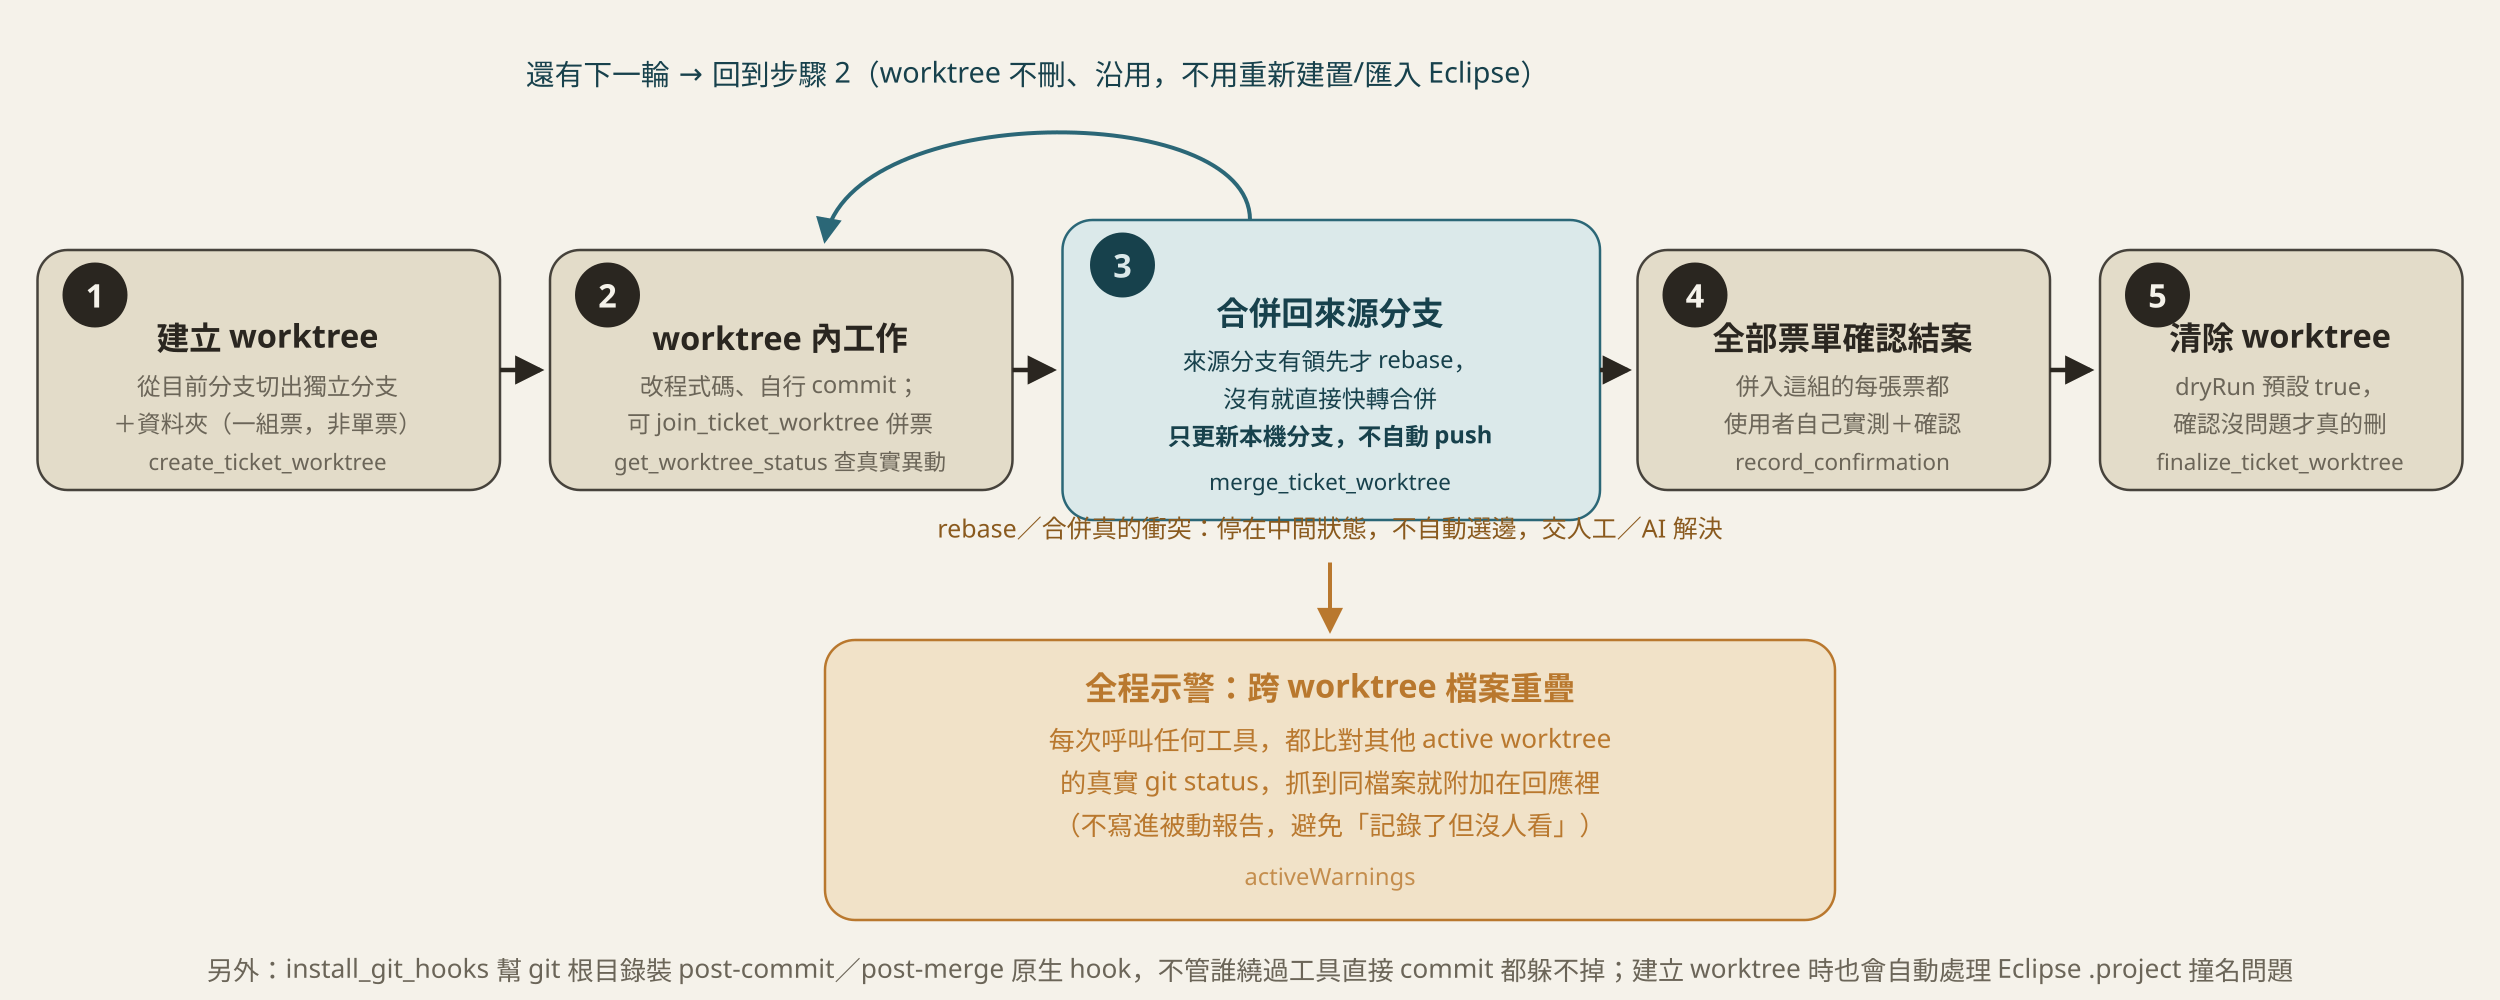
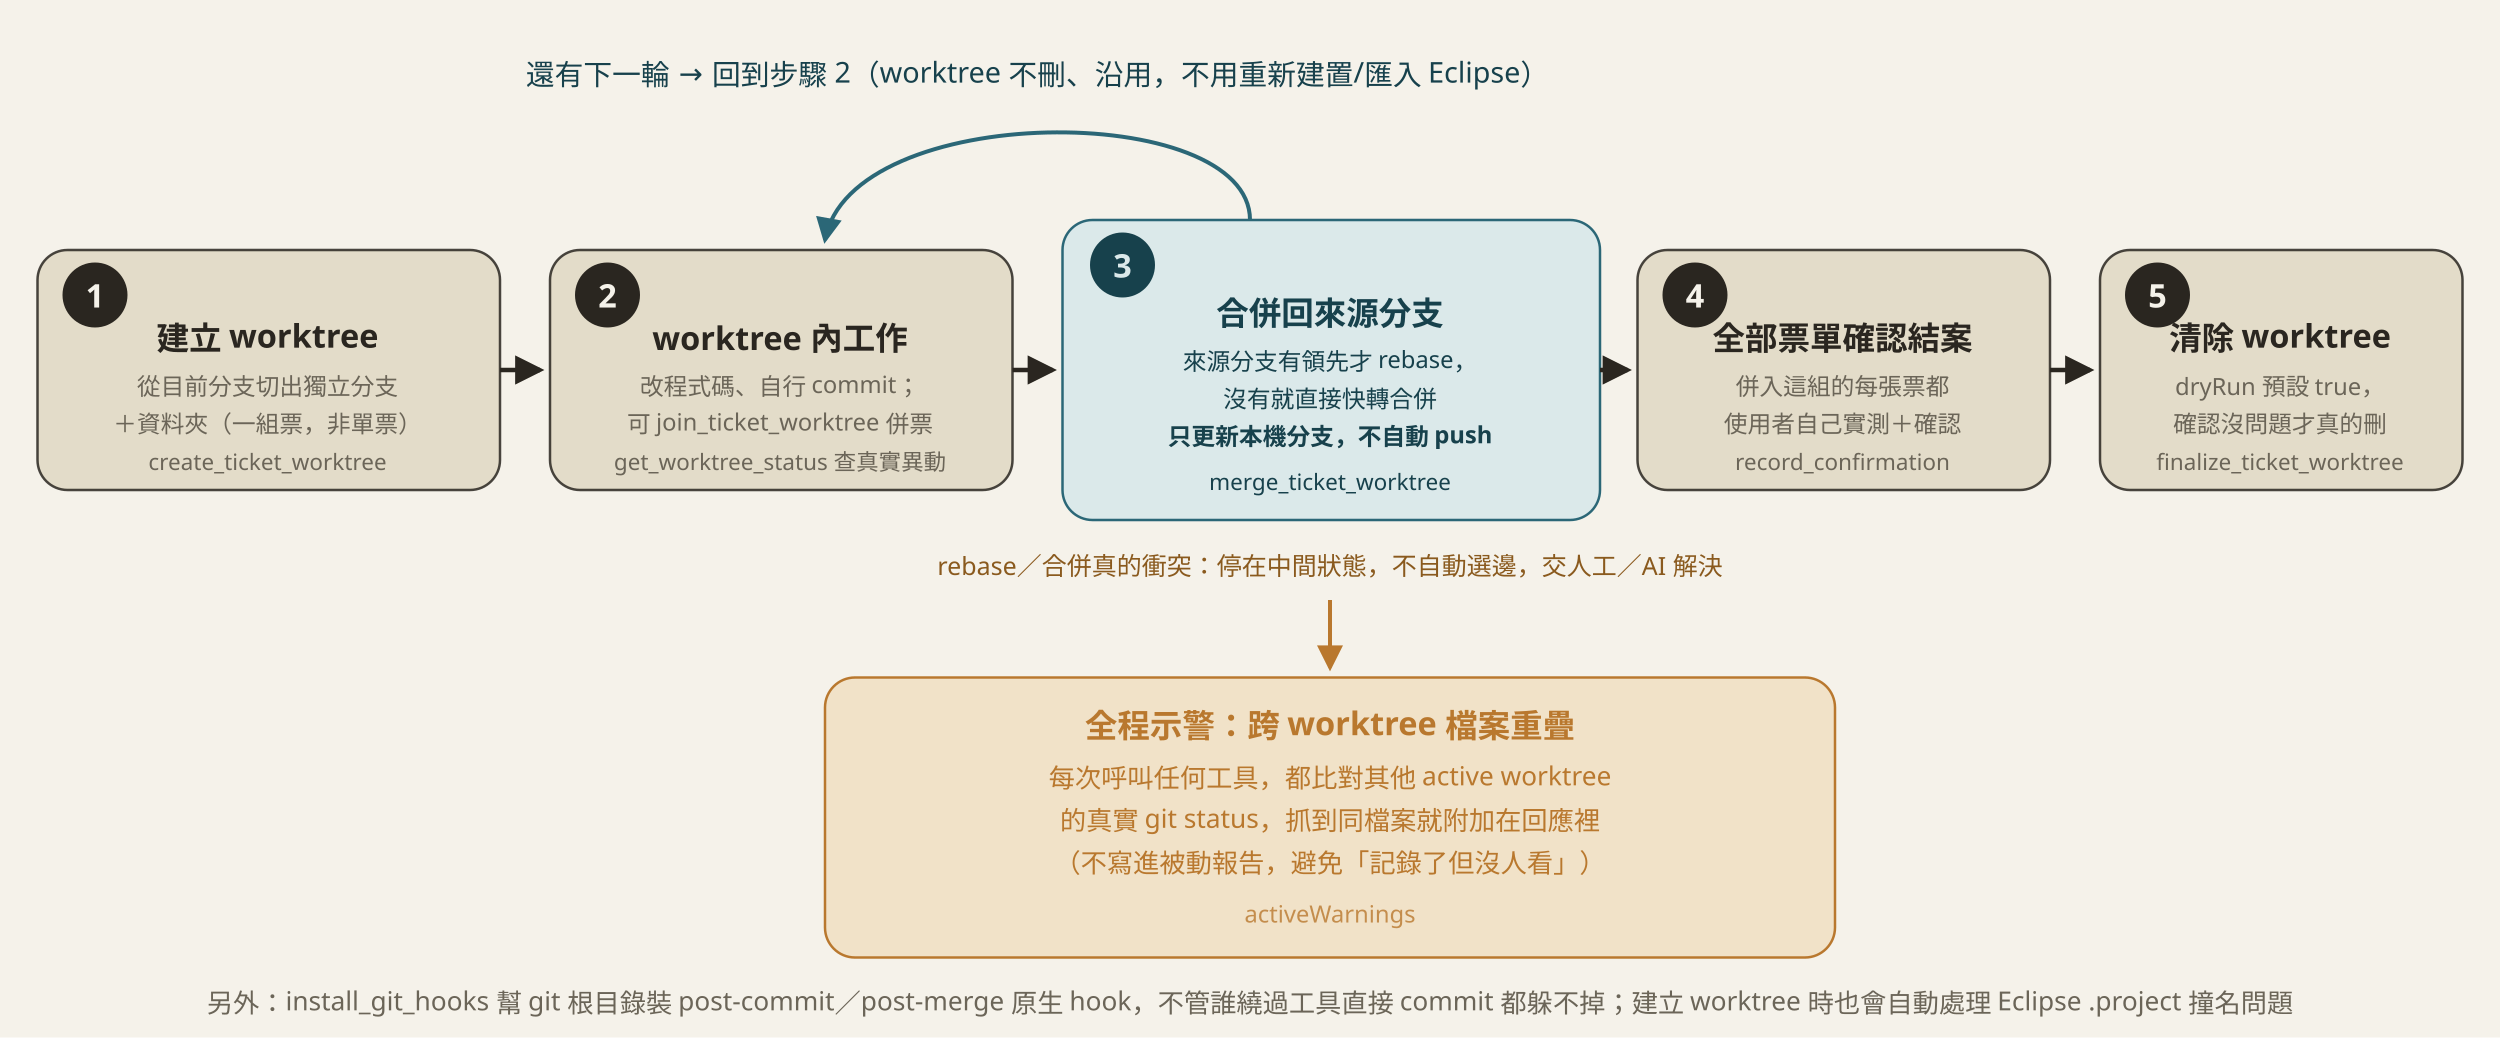
- <svg xmlns="http://www.w3.org/2000/svg" viewBox="0 0 1000 400" role="img" aria-label="多票單併行 worktree 生命週期：建立 worktree、在裡面工作並 commit、需要才 rebase 再合併回來源分支（只更新本機分支不 push），還有下一輪就回到工作步驟繼續沿用同一個 worktree，全部併入的票單都經使用者確認結案後才清除 worktree；過程中每次呼叫工具都會比對其他 worktree 的真實 git 狀態，發現跨 worktree 改到同一個檔案就在回應附上示警">
+ <svg xmlns="http://www.w3.org/2000/svg" viewBox="0 0 1000 415" role="img" aria-label="多票單併行 worktree 生命週期：建立 worktree、在裡面工作並 commit、需要才 rebase 再合併回來源分支（只更新本機分支不 push），還有下一輪就回到工作步驟繼續沿用同一個 worktree，全部併入的票單都經使用者確認結案後才清除 worktree；過程中每次呼叫工具都會比對其他 worktree 的真實 git 狀態，發現跨 worktree 改到同一個檔案就在回應附上示警">
  <defs>
    <marker id="arrowMain2" viewBox="0 0 10 10" refX="8.5" refY="5" markerWidth="6.5" markerHeight="6.5" orient="auto-start-reverse">
      <path d="M0,0 L10,5 L0,10 z" fill="#2a2620" />
    </marker>
    <marker id="arrowAccent2" viewBox="0 0 10 10" refX="8.5" refY="5" markerWidth="6.5" markerHeight="6.5" orient="auto-start-reverse">
      <path d="M0,0 L10,5 L0,10 z" fill="#2b6777" />
    </marker>
    <marker id="arrowWarn2" viewBox="0 0 10 10" refX="8.5" refY="5" markerWidth="6.5" markerHeight="6.5" orient="auto-start-reverse">
      <path d="M0,0 L10,5 L0,10 z" fill="#b9782e" />
    </marker>
  </defs>
-   <rect x="0" y="0" width="1000" height="400" fill="#f5f2ea" />
+   <rect x="0" y="0" width="1000" height="415" fill="#f5f2ea" />
  <g font-family="'Noto Sans TC',sans-serif">
    <rect x="15" y="100" width="185" height="96" rx="12" fill="#e3dcc9" stroke="#2a2620" stroke-opacity="0.85" />
    <circle cx="38" cy="118" r="13" fill="#2a2620" />
    <text x="38" y="123" text-anchor="middle" fill="#f5f2ea" font-weight="700" font-size="13">1</text>
    <text x="107" y="140" text-anchor="middle" font-size="13" font-weight="700" fill="#2a2620">建立 worktree</text>
    <text x="107" y="158" text-anchor="middle" font-size="9.5" fill="#6b6558">從目前分支切出獨立分支</text>
    <text x="107" y="173" text-anchor="middle" font-size="9.5" fill="#6b6558">＋資料夾（一組票，非單票）</text>
    <text x="107" y="188" text-anchor="middle" font-family="'IBM Plex Mono',sans-serif" font-size="9" fill="#6b6558">create_ticket_worktree</text>
    <rect x="220" y="100" width="185" height="96" rx="12" fill="#e3dcc9" stroke="#2a2620" stroke-opacity="0.85" />
    <circle cx="243" cy="118" r="13" fill="#2a2620" />
    <text x="243" y="123" text-anchor="middle" fill="#f5f2ea" font-weight="700" font-size="13">2</text>
    <text x="312" y="140" text-anchor="middle" font-size="13" font-weight="700" fill="#2a2620">worktree 內工作</text>
    <text x="312" y="158" text-anchor="middle" font-size="9.5" fill="#6b6558">改程式碼、自行 commit；</text>
    <text x="312" y="173" text-anchor="middle" font-size="9.5" fill="#6b6558">可 join_ticket_worktree 併票</text>
    <text x="312" y="188" text-anchor="middle" font-family="'IBM Plex Mono',sans-serif" font-size="9" fill="#6b6558">get_worktree_status 查真實異動</text>
    <rect x="425" y="88" width="215" height="120" rx="12" fill="#dbe9ea" stroke="#2b6777" />
    <circle cx="449" cy="106" r="13" fill="#17414c" />
    <text x="449" y="111" text-anchor="middle" fill="#dbe9ea" font-weight="700" font-size="13">3</text>
    <text x="532" y="130" text-anchor="middle" font-size="13" font-weight="700" fill="#17414c">合併回來源分支</text>
    <text x="532" y="148" text-anchor="middle" font-size="9.5" fill="#17414c">來源分支有領先才 rebase，</text>
    <text x="532" y="163" text-anchor="middle" font-size="9.5" fill="#17414c">沒有就直接快轉合併</text>
    <text x="532" y="178" text-anchor="middle" font-size="9.5" fill="#17414c" font-weight="700">只更新本機分支，不自動 push</text>
    <text x="532" y="196" text-anchor="middle" font-family="'IBM Plex Mono',sans-serif" font-size="9" fill="#17414c">merge_ticket_worktree</text>
    <rect x="655" y="100" width="165" height="96" rx="12" fill="#e3dcc9" stroke="#2a2620" stroke-opacity="0.85" />
    <circle cx="678" cy="118" r="13" fill="#2a2620" />
    <text x="678" y="123" text-anchor="middle" fill="#f5f2ea" font-weight="700" font-size="13">4</text>
    <text x="737" y="140" text-anchor="middle" font-size="13" font-weight="700" fill="#2a2620">全部票單確認結案</text>
    <text x="737" y="158" text-anchor="middle" font-size="9.5" fill="#6b6558">併入這組的每張票都</text>
    <text x="737" y="173" text-anchor="middle" font-size="9.5" fill="#6b6558">使用者自己實測＋確認</text>
    <text x="737" y="188" text-anchor="middle" font-family="'IBM Plex Mono',sans-serif" font-size="9" fill="#6b6558">record_confirmation</text>
    <rect x="840" y="100" width="145" height="96" rx="12" fill="#e3dcc9" stroke="#2a2620" stroke-opacity="0.85" />
    <circle cx="863" cy="118" r="13" fill="#2a2620" />
    <text x="863" y="123" text-anchor="middle" fill="#f5f2ea" font-weight="700" font-size="13">5</text>
    <text x="912" y="140" text-anchor="middle" font-size="13" font-weight="700" fill="#2a2620">清除 worktree</text>
    <text x="912" y="158" text-anchor="middle" font-size="9.5" fill="#6b6558">dryRun 預設 true，</text>
    <text x="912" y="173" text-anchor="middle" font-size="9.5" fill="#6b6558">確認沒問題才真的刪</text>
    <text x="912" y="188" text-anchor="middle" font-family="'IBM Plex Mono',sans-serif" font-size="9" fill="#6b6558">finalize_ticket_worktree</text>
  </g>
  <line x1="200" y1="148" x2="216" y2="148" stroke="#2a2620" stroke-width="1.8" marker-end="url(#arrowMain2)" />
  <line x1="405" y1="148" x2="421" y2="148" stroke="#2a2620" stroke-width="1.8" marker-end="url(#arrowMain2)" />
  <line x1="640" y1="148" x2="651" y2="148" stroke="#2a2620" stroke-width="1.8" marker-end="url(#arrowMain2)" />
  <line x1="820" y1="148" x2="836" y2="148" stroke="#2a2620" stroke-width="1.8" marker-end="url(#arrowMain2)" />
  <path d="M 500 88 C 500 40, 340 40, 330 96" fill="none" stroke="#2b6777" stroke-width="1.6" marker-end="url(#arrowAccent2)" />
  <text x="415" y="34" text-anchor="middle" font-family="'Noto Sans TC',sans-serif" font-size="11.5" fill="#17414c">還有下一輪 → 回到步驟 2（worktree 不刪、沿用，不用重新建置/匯入 Eclipse）</text>
-   <text x="532" y="215" text-anchor="middle" font-family="'Noto Sans TC',sans-serif" font-size="10" fill="#8a5a1e">rebase／合併真的衝突：停在中間狀態，不自動選邊，交人工／AI 解決</text>
-   <line x1="532" y1="225" x2="532" y2="252" stroke="#b9782e" stroke-width="1.6" marker-end="url(#arrowWarn2)" />
-   <rect x="330" y="256" width="404" height="112" rx="12" fill="#f1e2c8" stroke="#b9782e" />
-   <text x="532" y="280" text-anchor="middle" font-family="'Noto Sans TC',sans-serif" font-size="13" font-weight="700" fill="#b9782e">全程示警：跨 worktree 檔案重疊</text>
-   <text x="532" y="300" text-anchor="middle" font-family="'Noto Sans TC',sans-serif" font-size="10.5" fill="#b9782e">每次呼叫任何工具，都比對其他 active worktree</text>
-   <text x="532" y="317" text-anchor="middle" font-family="'Noto Sans TC',sans-serif" font-size="10.5" fill="#b9782e">的真實 git status，抓到同檔案就附加在回應裡</text>
-   <text x="532" y="334" text-anchor="middle" font-family="'Noto Sans TC',sans-serif" font-size="10.5" fill="#b9782e">（不寫進被動報告，避免「記錄了但沒人看」）</text>
-   <text x="532" y="354" text-anchor="middle" font-family="'IBM Plex Mono',sans-serif" font-size="9.5" fill="#b9782e" opacity="0.8">activeWarnings</text>
-   <text x="500" y="392" text-anchor="middle" font-family="'Noto Sans TC',sans-serif" font-size="10.5" fill="#6b6558">另外：install_git_hooks 幫 git 根目錄裝 post-commit／post-merge 原生 hook，不管誰繞過工具直接 commit 都躲不掉；建立 worktree 時也會自動處理 Eclipse .project 撞名問題</text>
+   <text x="532" y="230" text-anchor="middle" font-family="'Noto Sans TC',sans-serif" font-size="10" fill="#8a5a1e">rebase／合併真的衝突：停在中間狀態，不自動選邊，交人工／AI 解決</text>
+   <line x1="532" y1="240" x2="532" y2="267" stroke="#b9782e" stroke-width="1.6" marker-end="url(#arrowWarn2)" />
+   <rect x="330" y="271" width="404" height="112" rx="12" fill="#f1e2c8" stroke="#b9782e" />
+   <text x="532" y="295" text-anchor="middle" font-family="'Noto Sans TC',sans-serif" font-size="13" font-weight="700" fill="#b9782e">全程示警：跨 worktree 檔案重疊</text>
+   <text x="532" y="315" text-anchor="middle" font-family="'Noto Sans TC',sans-serif" font-size="10.5" fill="#b9782e">每次呼叫任何工具，都比對其他 active worktree</text>
+   <text x="532" y="332" text-anchor="middle" font-family="'Noto Sans TC',sans-serif" font-size="10.5" fill="#b9782e">的真實 git status，抓到同檔案就附加在回應裡</text>
+   <text x="532" y="349" text-anchor="middle" font-family="'Noto Sans TC',sans-serif" font-size="10.5" fill="#b9782e">（不寫進被動報告，避免「記錄了但沒人看」）</text>
+   <text x="532" y="369" text-anchor="middle" font-family="'IBM Plex Mono',sans-serif" font-size="9.5" fill="#b9782e" opacity="0.8">activeWarnings</text>
+   <text x="500" y="405" text-anchor="middle" font-family="'Noto Sans TC',sans-serif" font-size="10.5" fill="#6b6558">另外：install_git_hooks 幫 git 根目錄裝 post-commit／post-merge 原生 hook，不管誰繞過工具直接 commit 都躲不掉；建立 worktree 時也會自動處理 Eclipse .project 撞名問題</text>
</svg>
